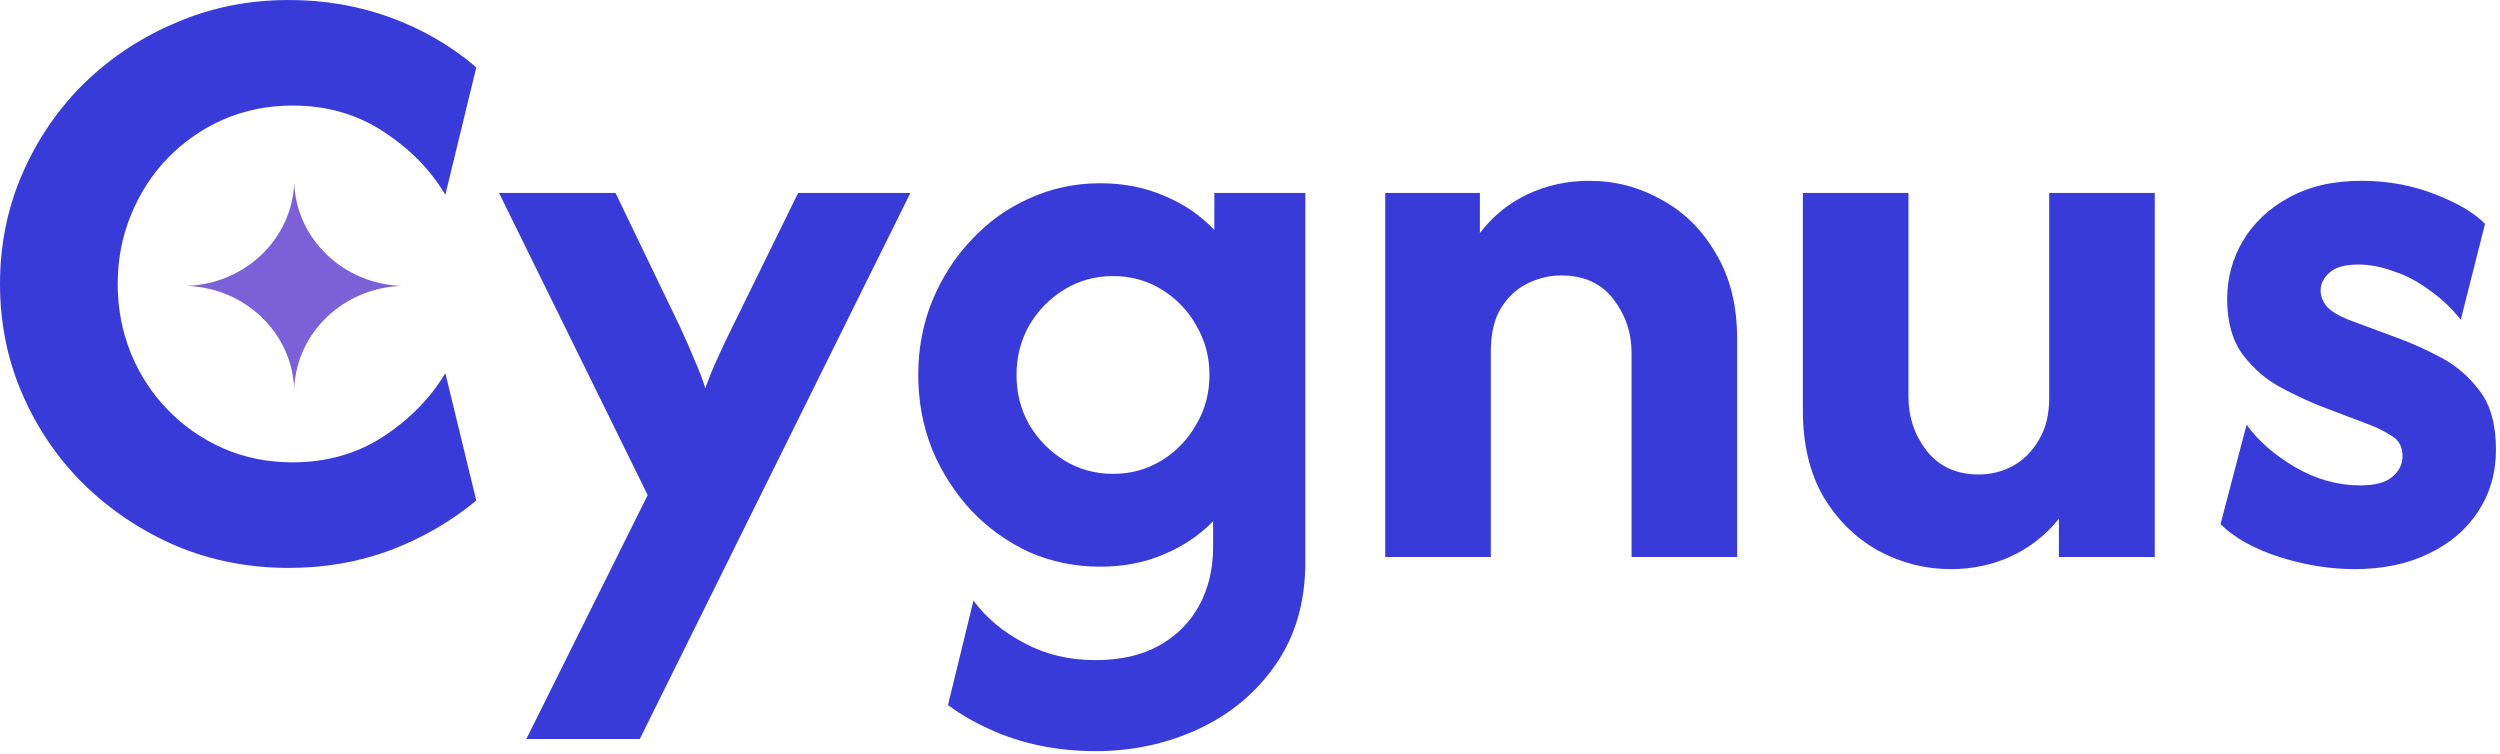
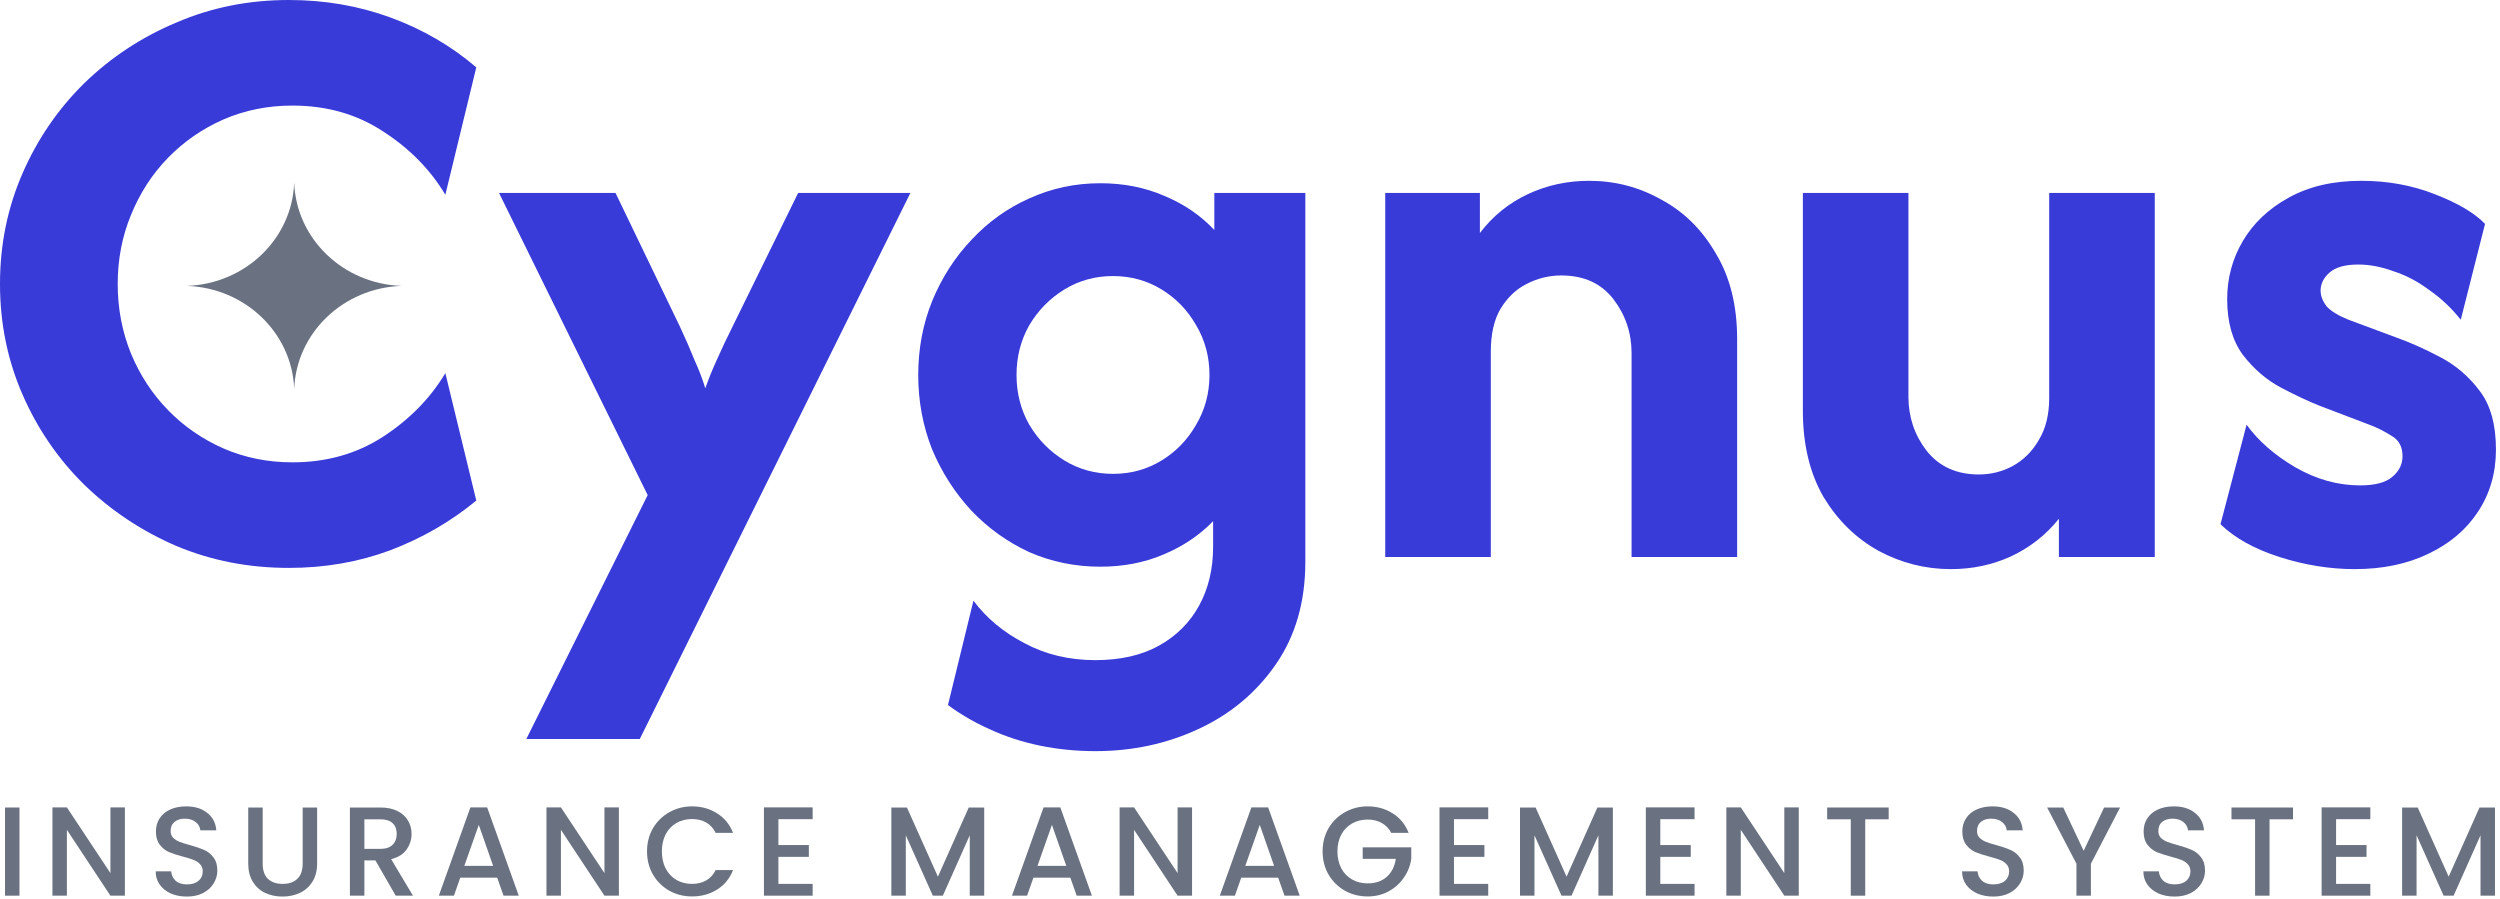
- <svg xmlns="http://www.w3.org/2000/svg" width="498" height="150" viewBox="0 0 498 150" fill="none">
+ <svg xmlns="http://www.w3.org/2000/svg" width="498" height="179" viewBox="0 0 498 179" fill="none">
  <path d="M469.033 113.369C464.118 113.369 459.122 112.563 454.046 110.951C449.05 109.34 445.142 107.164 442.322 104.425L447.519 84.603C449.856 87.826 453.079 90.647 457.188 93.064C461.378 95.481 465.689 96.69 470.121 96.69C473.102 96.69 475.237 96.126 476.526 94.998C477.896 93.87 478.581 92.5 478.581 90.888C478.581 89.035 477.896 87.706 476.526 86.9C475.156 86.013 473.746 85.288 472.296 84.724L462.144 80.857C459.888 79.97 457.309 78.762 454.408 77.231C451.508 75.7 448.97 73.524 446.794 70.704C444.699 67.884 443.652 64.178 443.652 59.585C443.652 55.395 444.699 51.528 446.794 47.982C448.889 44.437 451.911 41.577 455.859 39.401C459.888 37.145 464.722 36.017 470.362 36.017C475.6 36.017 480.474 36.903 484.987 38.676C489.579 40.449 492.923 42.422 495.018 44.598L490.184 63.694C488.33 61.358 486.235 59.383 483.899 57.772C481.643 56.08 479.266 54.831 476.768 54.025C474.351 53.139 472.014 52.696 469.758 52.696C467.18 52.696 465.286 53.22 464.077 54.267C462.869 55.315 462.264 56.523 462.264 57.893C462.264 58.94 462.667 59.988 463.473 61.035C464.359 62.002 465.81 62.889 467.824 63.694L477.251 67.199C479.991 68.166 482.892 69.455 485.953 71.067C489.096 72.678 491.755 74.934 493.93 77.835C496.106 80.655 497.194 84.563 497.194 89.559C497.194 94.232 495.985 98.382 493.568 102.008C491.231 105.553 487.928 108.333 483.657 110.347C479.467 112.361 474.592 113.369 469.033 113.369Z" fill="#393BD9" />
  <path d="M388.62 113.369C383.544 113.369 378.75 112.16 374.238 109.743C369.725 107.245 366.059 103.66 363.239 98.986C360.5 94.232 359.13 88.511 359.13 81.824V38.434H380.16V79.044C380.16 83.073 381.368 86.658 383.786 89.801C386.284 92.943 389.748 94.514 394.18 94.514C396.597 94.514 398.853 93.95 400.948 92.822C403.124 91.614 404.856 89.881 406.145 87.625C407.515 85.369 408.2 82.589 408.2 79.286V38.434H429.23V110.952H410.134V103.337C407.555 106.56 404.373 109.058 400.586 110.831C396.879 112.523 392.891 113.369 388.62 113.369Z" fill="#393BD9" />
  <path d="M275.939 110.951V38.434H294.794V46.411C297.372 43.027 300.555 40.449 304.342 38.676C308.129 36.903 312.198 36.017 316.549 36.017C321.706 36.017 326.5 37.266 330.932 39.764C335.444 42.181 339.07 45.766 341.809 50.52C344.629 55.194 346.039 60.874 346.039 67.562V110.951H325.009V70.342C325.009 66.313 323.801 62.727 321.384 59.585C318.966 56.443 315.502 54.871 310.989 54.871C308.572 54.871 306.276 55.435 304.1 56.563C302.005 57.611 300.273 59.263 298.903 61.519C297.614 63.694 296.969 66.555 296.969 70.1V110.951H275.939Z" fill="#393BD9" />
  <path d="M218.205 149.627C214.418 149.627 210.752 149.265 207.206 148.54C203.661 147.814 200.317 146.727 197.175 145.276C194.113 143.907 191.333 142.295 188.835 140.442L193.912 119.654C196.49 123.118 199.874 125.938 204.064 128.114C208.254 130.37 212.967 131.498 218.205 131.498C223.2 131.498 227.431 130.531 230.895 128.597C234.36 126.664 237.019 124.005 238.872 120.62C240.725 117.236 241.652 113.329 241.652 108.897V103.821C238.913 106.641 235.609 108.857 231.741 110.468C227.954 112.08 223.764 112.885 219.172 112.885C214.176 112.885 209.462 111.918 205.031 109.985C200.68 107.97 196.853 105.231 193.549 101.766C190.245 98.221 187.627 94.152 185.693 89.559C183.84 84.886 182.913 79.93 182.913 74.693C182.913 69.456 183.84 64.54 185.693 59.948C187.627 55.274 190.245 51.205 193.549 47.741C196.853 44.195 200.68 41.456 205.031 39.522C209.462 37.508 214.176 36.501 219.172 36.501C223.845 36.501 228.116 37.346 231.983 39.039C235.851 40.65 239.154 42.906 241.894 45.807V38.434H260.023V111.918C260.023 119.815 258.089 126.583 254.222 132.223C250.354 137.863 245.238 142.174 238.872 145.156C232.507 148.137 225.618 149.627 218.205 149.627ZM221.71 94.393C225.255 94.393 228.478 93.507 231.379 91.734C234.279 89.962 236.576 87.585 238.268 84.604C240.041 81.622 240.927 78.319 240.927 74.693C240.927 71.067 240.041 67.763 238.268 64.782C236.576 61.801 234.279 59.424 231.379 57.651C228.478 55.879 225.255 54.992 221.71 54.992C218.165 54.992 214.942 55.879 212.041 57.651C209.14 59.424 206.803 61.801 205.031 64.782C203.339 67.763 202.493 71.067 202.493 74.693C202.493 78.319 203.339 81.622 205.031 84.604C206.803 87.585 209.14 89.962 212.041 91.734C214.942 93.507 218.165 94.393 221.71 94.393Z" fill="#393BD9" />
  <path d="M104.844 147.21L129.016 98.624L99.405 38.434H122.611L135.422 65.024C136.55 67.441 137.517 69.657 138.323 71.671C139.209 73.605 139.934 75.499 140.498 77.352C141.143 75.499 141.908 73.605 142.795 71.671C143.681 69.657 144.729 67.441 145.937 65.024L158.99 38.434H181.35L127.445 147.21H104.844Z" fill="#393BD9" />
  <path d="M57.53 113.127C49.553 113.127 42.1 111.677 35.171 108.776C28.241 105.795 22.118 101.726 16.8 96.569C11.562 91.412 7.453 85.409 4.472 78.56C1.491 71.712 0 64.379 0 56.563C0 48.748 1.491 41.415 4.472 34.567C7.453 27.718 11.562 21.715 16.8 16.558C22.118 11.401 28.241 7.373 35.171 4.472C42.1 1.491 49.553 0 57.53 0C64.701 0 71.47 1.168 77.835 3.505C84.201 5.842 89.881 9.145 94.877 13.416L88.713 38.797C85.731 33.801 81.622 29.611 76.385 26.227C71.147 22.762 65.104 21.03 58.255 21.03C53.34 21.03 48.748 21.957 44.477 23.81C40.287 25.663 36.621 28.201 33.479 31.424C30.336 34.647 27.879 38.434 26.106 42.785C24.334 47.056 23.447 51.648 23.447 56.563C23.447 61.478 24.334 66.112 26.106 70.463C27.879 74.733 30.336 78.48 33.479 81.703C36.621 84.926 40.287 87.464 44.477 89.317C48.748 91.17 53.34 92.097 58.255 92.097C65.024 92.097 71.027 90.405 76.264 87.021C81.582 83.556 85.731 79.326 88.713 74.33L94.877 99.711C89.8 103.901 84.08 107.205 77.714 109.622C71.43 111.959 64.701 113.127 57.53 113.127Z" fill="#393BD9" />
-   <path d="M58.603 77.498C59.021 66.32 68.356 57.351 79.99 56.95C68.356 56.549 59.021 47.58 58.603 36.401C58.185 47.58 48.85 56.549 37.216 56.95C48.85 57.351 58.185 66.32 58.603 77.498Z" fill="#7B61D8" />
+   <path d="M58.603 77.498C59.021 66.32 68.356 57.351 79.99 56.95C68.356 56.549 59.021 47.58 58.603 36.401C58.185 47.58 48.85 56.549 37.216 56.95C48.85 57.351 58.185 66.32 58.603 77.498Z" fill="#6A7282" />
+   <path d="M497 160.855V178.42H494.119V166.39L488.761 178.42H486.764L481.381 166.39V178.42H478.5V160.855H481.609L487.775 174.629L493.917 160.855H497Z" fill="#6A7282" />
+   <path d="M465.347 163.18V168.336H471.413V170.686H465.347V176.07H472.171V178.42H462.466V160.83H472.171V163.18H465.347Z" fill="#6A7282" />
+   <path d="M456.768 160.855V163.205H452.093V178.42H449.212V163.205H444.511V160.855H456.768Z" fill="#6A7282" />
+   <path d="M433.174 178.597C431.995 178.597 430.933 178.395 429.99 177.99C429.046 177.569 428.305 176.979 427.766 176.221C427.227 175.463 426.957 174.578 426.957 173.568H430.04C430.108 174.326 430.403 174.949 430.925 175.438C431.464 175.926 432.214 176.171 433.174 176.171C434.168 176.171 434.943 175.935 435.5 175.463C436.056 174.974 436.334 174.351 436.334 173.593C436.334 173.003 436.157 172.523 435.803 172.152C435.466 171.782 435.036 171.495 434.514 171.293C434.008 171.091 433.301 170.872 432.391 170.636C431.245 170.333 430.31 170.029 429.585 169.726C428.878 169.406 428.271 168.917 427.766 168.26C427.26 167.603 427.008 166.727 427.008 165.632C427.008 164.621 427.26 163.736 427.766 162.978C428.271 162.22 428.979 161.638 429.889 161.234C430.799 160.83 431.852 160.627 433.048 160.627C434.75 160.627 436.14 161.057 437.218 161.916C438.313 162.759 438.92 163.921 439.038 165.404H435.853C435.803 164.764 435.5 164.216 434.944 163.761C434.387 163.306 433.655 163.079 432.745 163.079C431.919 163.079 431.245 163.29 430.723 163.711C430.2 164.132 429.939 164.739 429.939 165.531C429.939 166.07 430.099 166.516 430.42 166.87C430.757 167.207 431.178 167.477 431.683 167.679C432.189 167.881 432.879 168.1 433.756 168.336C434.918 168.656 435.862 168.976 436.586 169.296C437.328 169.616 437.951 170.113 438.457 170.787C438.979 171.445 439.24 172.329 439.24 173.441C439.24 174.334 438.996 175.177 438.507 175.969C438.035 176.76 437.336 177.401 436.409 177.889C435.5 178.361 434.421 178.597 433.174 178.597Z" fill="#6A7282" />
+   <path d="M422.32 160.855L416.508 172.051V178.42H413.626V172.051L407.788 160.855H410.998L415.067 169.473L419.136 160.855H422.32Z" fill="#6A7282" />
+   <path d="M397.059 178.597C395.88 178.597 394.818 178.395 393.875 177.99C392.931 177.569 392.19 176.979 391.651 176.221C391.111 175.463 390.842 174.578 390.842 173.568H393.925C393.993 174.326 394.287 174.949 394.81 175.438C395.349 175.926 396.099 176.171 397.059 176.171C398.053 176.171 398.828 175.935 399.384 175.463C399.94 174.974 400.218 174.351 400.218 173.593C400.218 173.003 400.041 172.523 399.688 172.152C399.351 171.782 398.921 171.495 398.399 171.293C397.893 171.091 397.185 170.872 396.276 170.636C395.13 170.333 394.195 170.029 393.47 169.726C392.763 169.406 392.156 168.917 391.651 168.26C391.145 167.603 390.892 166.727 390.892 165.632C390.892 164.621 391.145 163.736 391.651 162.978C392.156 162.22 392.864 161.638 393.774 161.234C394.683 160.83 395.736 160.627 396.933 160.627C398.635 160.627 400.025 161.057 401.103 161.916C402.198 162.759 402.805 163.921 402.923 165.404H399.738C399.688 164.764 399.384 164.216 398.828 163.761C398.272 163.306 397.539 163.079 396.629 163.079C395.804 163.079 395.13 163.29 394.608 163.711C394.085 164.132 393.824 164.739 393.824 165.531C393.824 166.07 393.984 166.516 394.304 166.87C394.641 167.207 395.062 167.477 395.568 167.679C396.073 167.881 396.764 168.1 397.64 168.336C398.803 168.656 399.747 168.976 400.471 169.296C401.212 169.616 401.836 170.113 402.341 170.787C402.864 171.445 403.125 172.329 403.125 173.441C403.125 174.334 402.88 175.177 402.392 175.969C401.92 176.76 401.221 177.401 400.294 177.889C399.384 178.361 398.306 178.597 397.059 178.597Z" fill="#6A7282" />
+   <path d="M376.227 160.855V163.205H371.552V178.42H368.671V163.205H363.97V160.855H376.227Z" fill="#6A7282" />
+   <path d="M358.316 178.42H355.435L346.766 165.303V178.42H343.885V160.83H346.766L355.435 173.921V160.83H358.316V178.42Z" fill="#6A7282" />
+   <path d="M330.733 163.18V168.336H336.798V170.686H330.733V176.07H337.557V178.42H327.852V160.83H337.557V163.18H330.733Z" fill="#6A7282" />
+   <path d="M321.284 160.855V178.42H318.403V166.39L313.045 178.42H311.049L305.665 166.39V178.42H302.784V160.855H305.893L312.06 174.629L318.201 160.855H321.284Z" fill="#6A7282" />
+   <path d="M289.631 163.18V168.336H295.697V170.686H289.631V176.07H296.455V178.42H286.75V160.83H296.455V163.18H289.631Z" fill="#6A7282" />
+   <path d="M277.135 165.91C276.68 165.033 276.048 164.376 275.239 163.938C274.431 163.483 273.496 163.256 272.434 163.256C271.271 163.256 270.235 163.517 269.325 164.039C268.416 164.562 267.699 165.303 267.177 166.263C266.672 167.224 266.419 168.336 266.419 169.6C266.419 170.863 266.672 171.984 267.177 172.961C267.699 173.921 268.416 174.663 269.325 175.185C270.235 175.707 271.271 175.969 272.434 175.969C274.001 175.969 275.273 175.53 276.25 174.654C277.228 173.778 277.826 172.59 278.045 171.091H271.448V168.791H281.128V171.04C280.943 172.405 280.454 173.66 279.662 174.806C278.887 175.952 277.868 176.87 276.604 177.561C275.357 178.235 273.967 178.572 272.434 178.572C270.783 178.572 269.275 178.193 267.91 177.434C266.545 176.659 265.459 175.589 264.65 174.225C263.858 172.86 263.462 171.318 263.462 169.6C263.462 167.881 263.858 166.339 264.65 164.975C265.459 163.61 266.545 162.548 267.91 161.79C269.292 161.015 270.8 160.627 272.434 160.627C274.304 160.627 275.964 161.091 277.413 162.017C278.879 162.927 279.94 164.225 280.597 165.91H277.135Z" fill="#6A7282" />
+   <path d="M254.609 174.831H247.255L245.991 178.42H242.983L249.277 160.83H252.613L258.906 178.42H255.873L254.609 174.831ZM253.801 172.481L250.945 164.317L248.063 172.481H253.801Z" fill="#6A7282" />
+   <path d="M237.457 178.42H234.575L225.907 165.303V178.42H223.025V160.83H225.907L234.575 173.921V160.83H237.457V178.42Z" fill="#6A7282" />
+   <path d="M213.212 174.831H205.857L204.594 178.42H201.586L207.879 160.83H211.215L217.508 178.42H214.475L213.212 174.831ZM212.403 172.481L209.547 164.317L206.666 172.481H212.403Z" fill="#6A7282" />
+   <path d="M196.055 160.855V178.42H193.174V166.39L187.816 178.42H185.819L180.436 166.39V178.42H177.555V160.855H180.663L186.83 174.629L192.972 160.855H196.055Z" fill="#6A7282" />
+   <path d="M155.057 163.18V168.336H161.123V170.686H155.057V176.07H161.881V178.42H152.176V160.83H161.881V163.18H155.057Z" fill="#6A7282" />
+   <path d="M128.888 169.6C128.888 167.881 129.284 166.339 130.076 164.975C130.884 163.61 131.971 162.548 133.336 161.79C134.717 161.015 136.225 160.627 137.86 160.627C139.73 160.627 141.39 161.091 142.839 162.017C144.305 162.927 145.366 164.225 146.023 165.91H142.561C142.106 164.983 141.474 164.292 140.665 163.837C139.856 163.382 138.921 163.155 137.86 163.155C136.697 163.155 135.661 163.416 134.751 163.938C133.841 164.461 133.125 165.21 132.603 166.188C132.097 167.165 131.845 168.302 131.845 169.6C131.845 170.897 132.097 172.034 132.603 173.012C133.125 173.989 133.841 174.747 134.751 175.286C135.661 175.808 136.697 176.07 137.86 176.07C138.921 176.07 139.856 175.842 140.665 175.387C141.474 174.932 142.106 174.241 142.561 173.315H146.023C145.366 175 144.305 176.297 142.839 177.207C141.39 178.117 139.73 178.572 137.86 178.572C136.209 178.572 134.701 178.193 133.336 177.434C131.971 176.659 130.884 175.589 130.076 174.225C129.284 172.86 128.888 171.318 128.888 169.6Z" fill="#6A7282" />
+   <path d="M123.285 178.42H120.404L111.735 165.303V178.42H108.854V160.83H111.735L120.404 173.921V160.83H123.285V178.42Z" fill="#6A7282" />
+   <path d="M99.04 174.831H91.685L90.422 178.42H87.414L93.707 160.83H97.043L103.336 178.42H100.304L99.04 174.831ZM98.231 172.481L95.375 164.317L92.494 172.481H98.231Z" fill="#6A7282" />
+   <path d="M78.826 178.42L74.782 171.394H72.583V178.42H69.702V160.855H75.768C77.116 160.855 78.253 161.091 79.18 161.563C80.123 162.034 80.823 162.666 81.278 163.458C81.749 164.25 81.985 165.135 81.985 166.112C81.985 167.258 81.648 168.302 80.974 169.246C80.317 170.173 79.298 170.804 77.916 171.141L82.263 178.42H78.826ZM72.583 169.094H75.768C76.846 169.094 77.655 168.825 78.194 168.285C78.75 167.746 79.028 167.022 79.028 166.112C79.028 165.202 78.758 164.494 78.219 163.989C77.68 163.467 76.863 163.205 75.768 163.205H72.583V169.094Z" fill="#6A7282" />
+   <path d="M52.328 160.855V172.051C52.328 173.382 52.674 174.385 53.365 175.059C54.072 175.733 55.05 176.07 56.296 176.07C57.56 176.07 58.537 175.733 59.228 175.059C59.936 174.385 60.29 173.382 60.29 172.051V160.855H63.171V172.001C63.171 173.433 62.859 174.646 62.236 175.64C61.612 176.634 60.778 177.376 59.734 177.864C58.689 178.353 57.535 178.597 56.271 178.597C55.008 178.597 53.853 178.353 52.809 177.864C51.781 177.376 50.964 176.634 50.357 175.64C49.751 174.646 49.447 173.433 49.447 172.001V160.855H52.328Z" fill="#6A7282" />
+   <path d="M37.227 178.597C36.048 178.597 34.986 178.395 34.043 177.99C33.099 177.569 32.358 176.979 31.819 176.221C31.279 175.463 31.01 174.578 31.01 173.568H34.093C34.16 174.326 34.455 174.949 34.978 175.438C35.517 175.926 36.267 176.171 37.227 176.171C38.221 176.171 38.996 175.935 39.552 175.463C40.108 174.974 40.386 174.351 40.386 173.593C40.386 173.003 40.209 172.523 39.855 172.152C39.519 171.782 39.089 171.495 38.567 171.293C38.061 171.091 37.353 170.872 36.444 170.636C35.298 170.333 34.363 170.029 33.638 169.726C32.931 169.406 32.324 168.917 31.819 168.26C31.313 167.603 31.06 166.727 31.06 165.632C31.06 164.621 31.313 163.736 31.819 162.978C32.324 162.22 33.032 161.638 33.941 161.234C34.851 160.83 35.904 160.627 37.101 160.627C38.803 160.627 40.193 161.057 41.271 161.916C42.366 162.759 42.973 163.921 43.091 165.404H39.906C39.855 164.764 39.552 164.216 38.996 163.761C38.44 163.306 37.707 163.079 36.797 163.079C35.972 163.079 35.298 163.29 34.776 163.711C34.253 164.132 33.992 164.739 33.992 165.531C33.992 166.07 34.152 166.516 34.472 166.87C34.809 167.207 35.23 167.477 35.736 167.679C36.241 167.881 36.932 168.1 37.808 168.336C38.971 168.656 39.914 168.976 40.639 169.296C41.38 169.616 42.004 170.113 42.509 170.787C43.032 171.445 43.293 172.329 43.293 173.441C43.293 174.334 43.048 175.177 42.56 175.969C42.088 176.76 41.389 177.401 40.462 177.889C39.552 178.361 38.474 178.597 37.227 178.597Z" fill="#6A7282" />
+   <path d="M24.876 178.42H21.994L13.325 165.303V178.42H10.444V160.83H13.325L21.994 173.921V160.83H24.876V178.42Z" fill="#6A7282" />
+   <path d="M3.881 160.855V178.42H1V160.855H3.881Z" fill="#6A7282" />
</svg>
